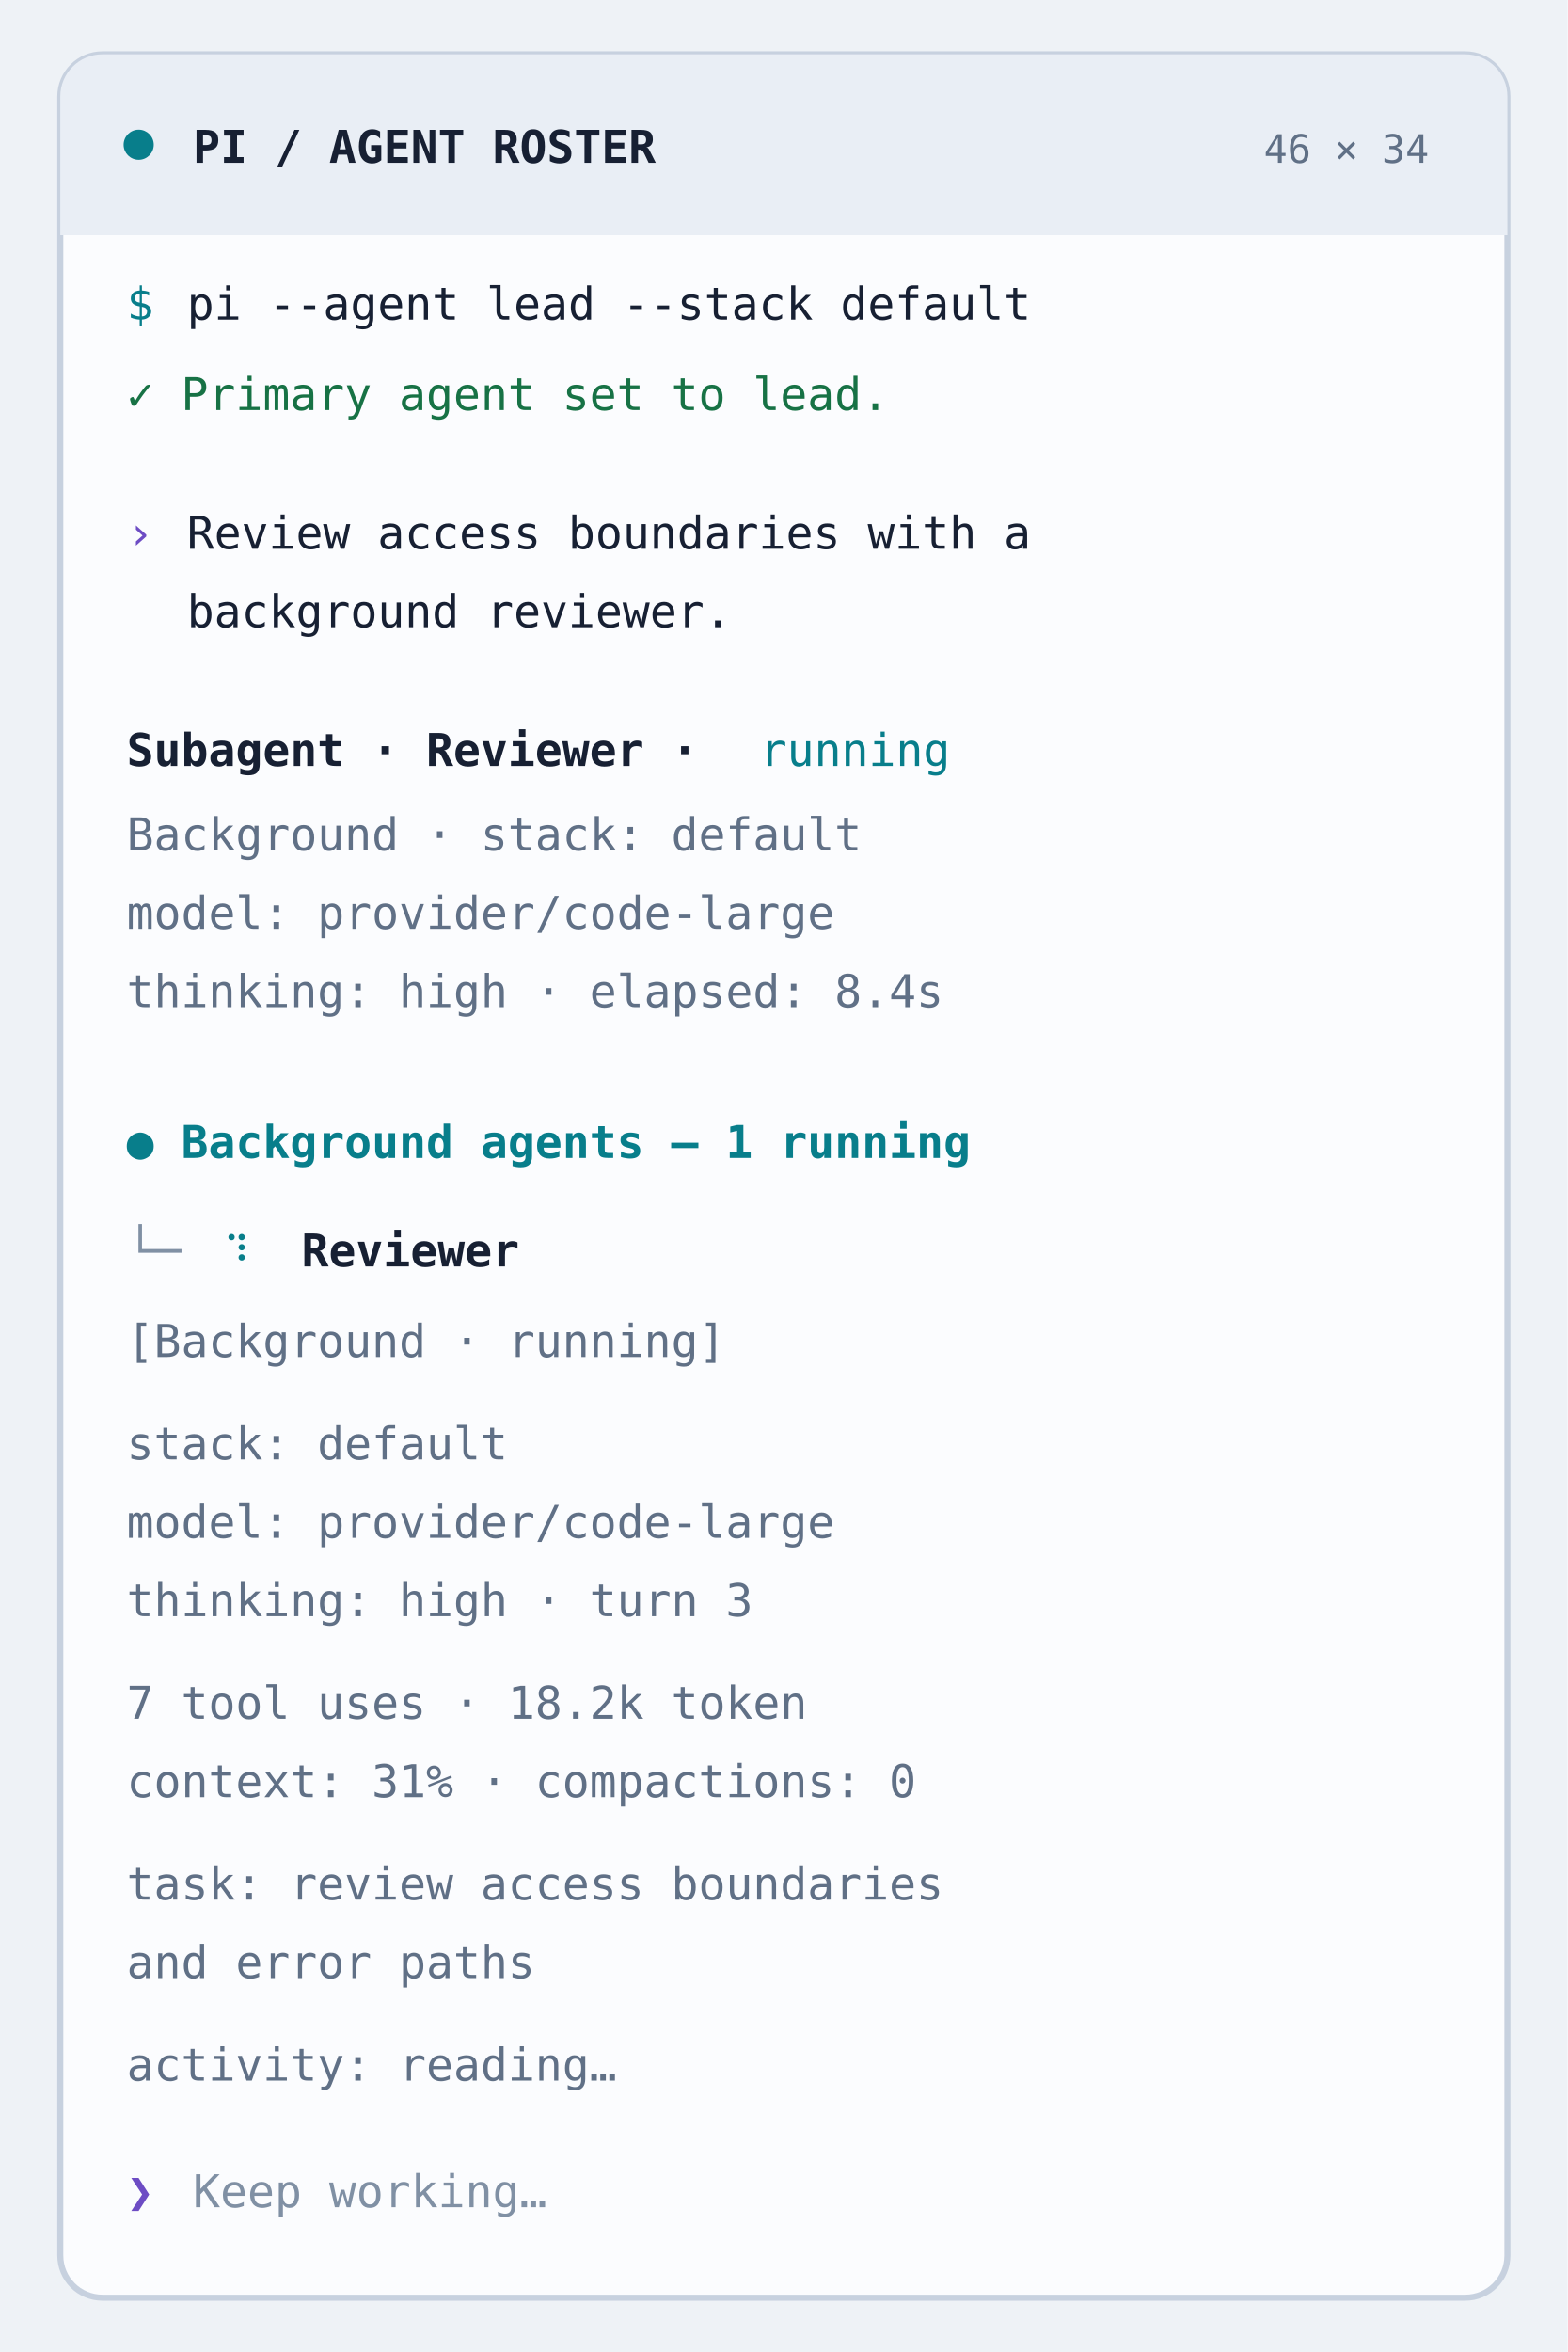
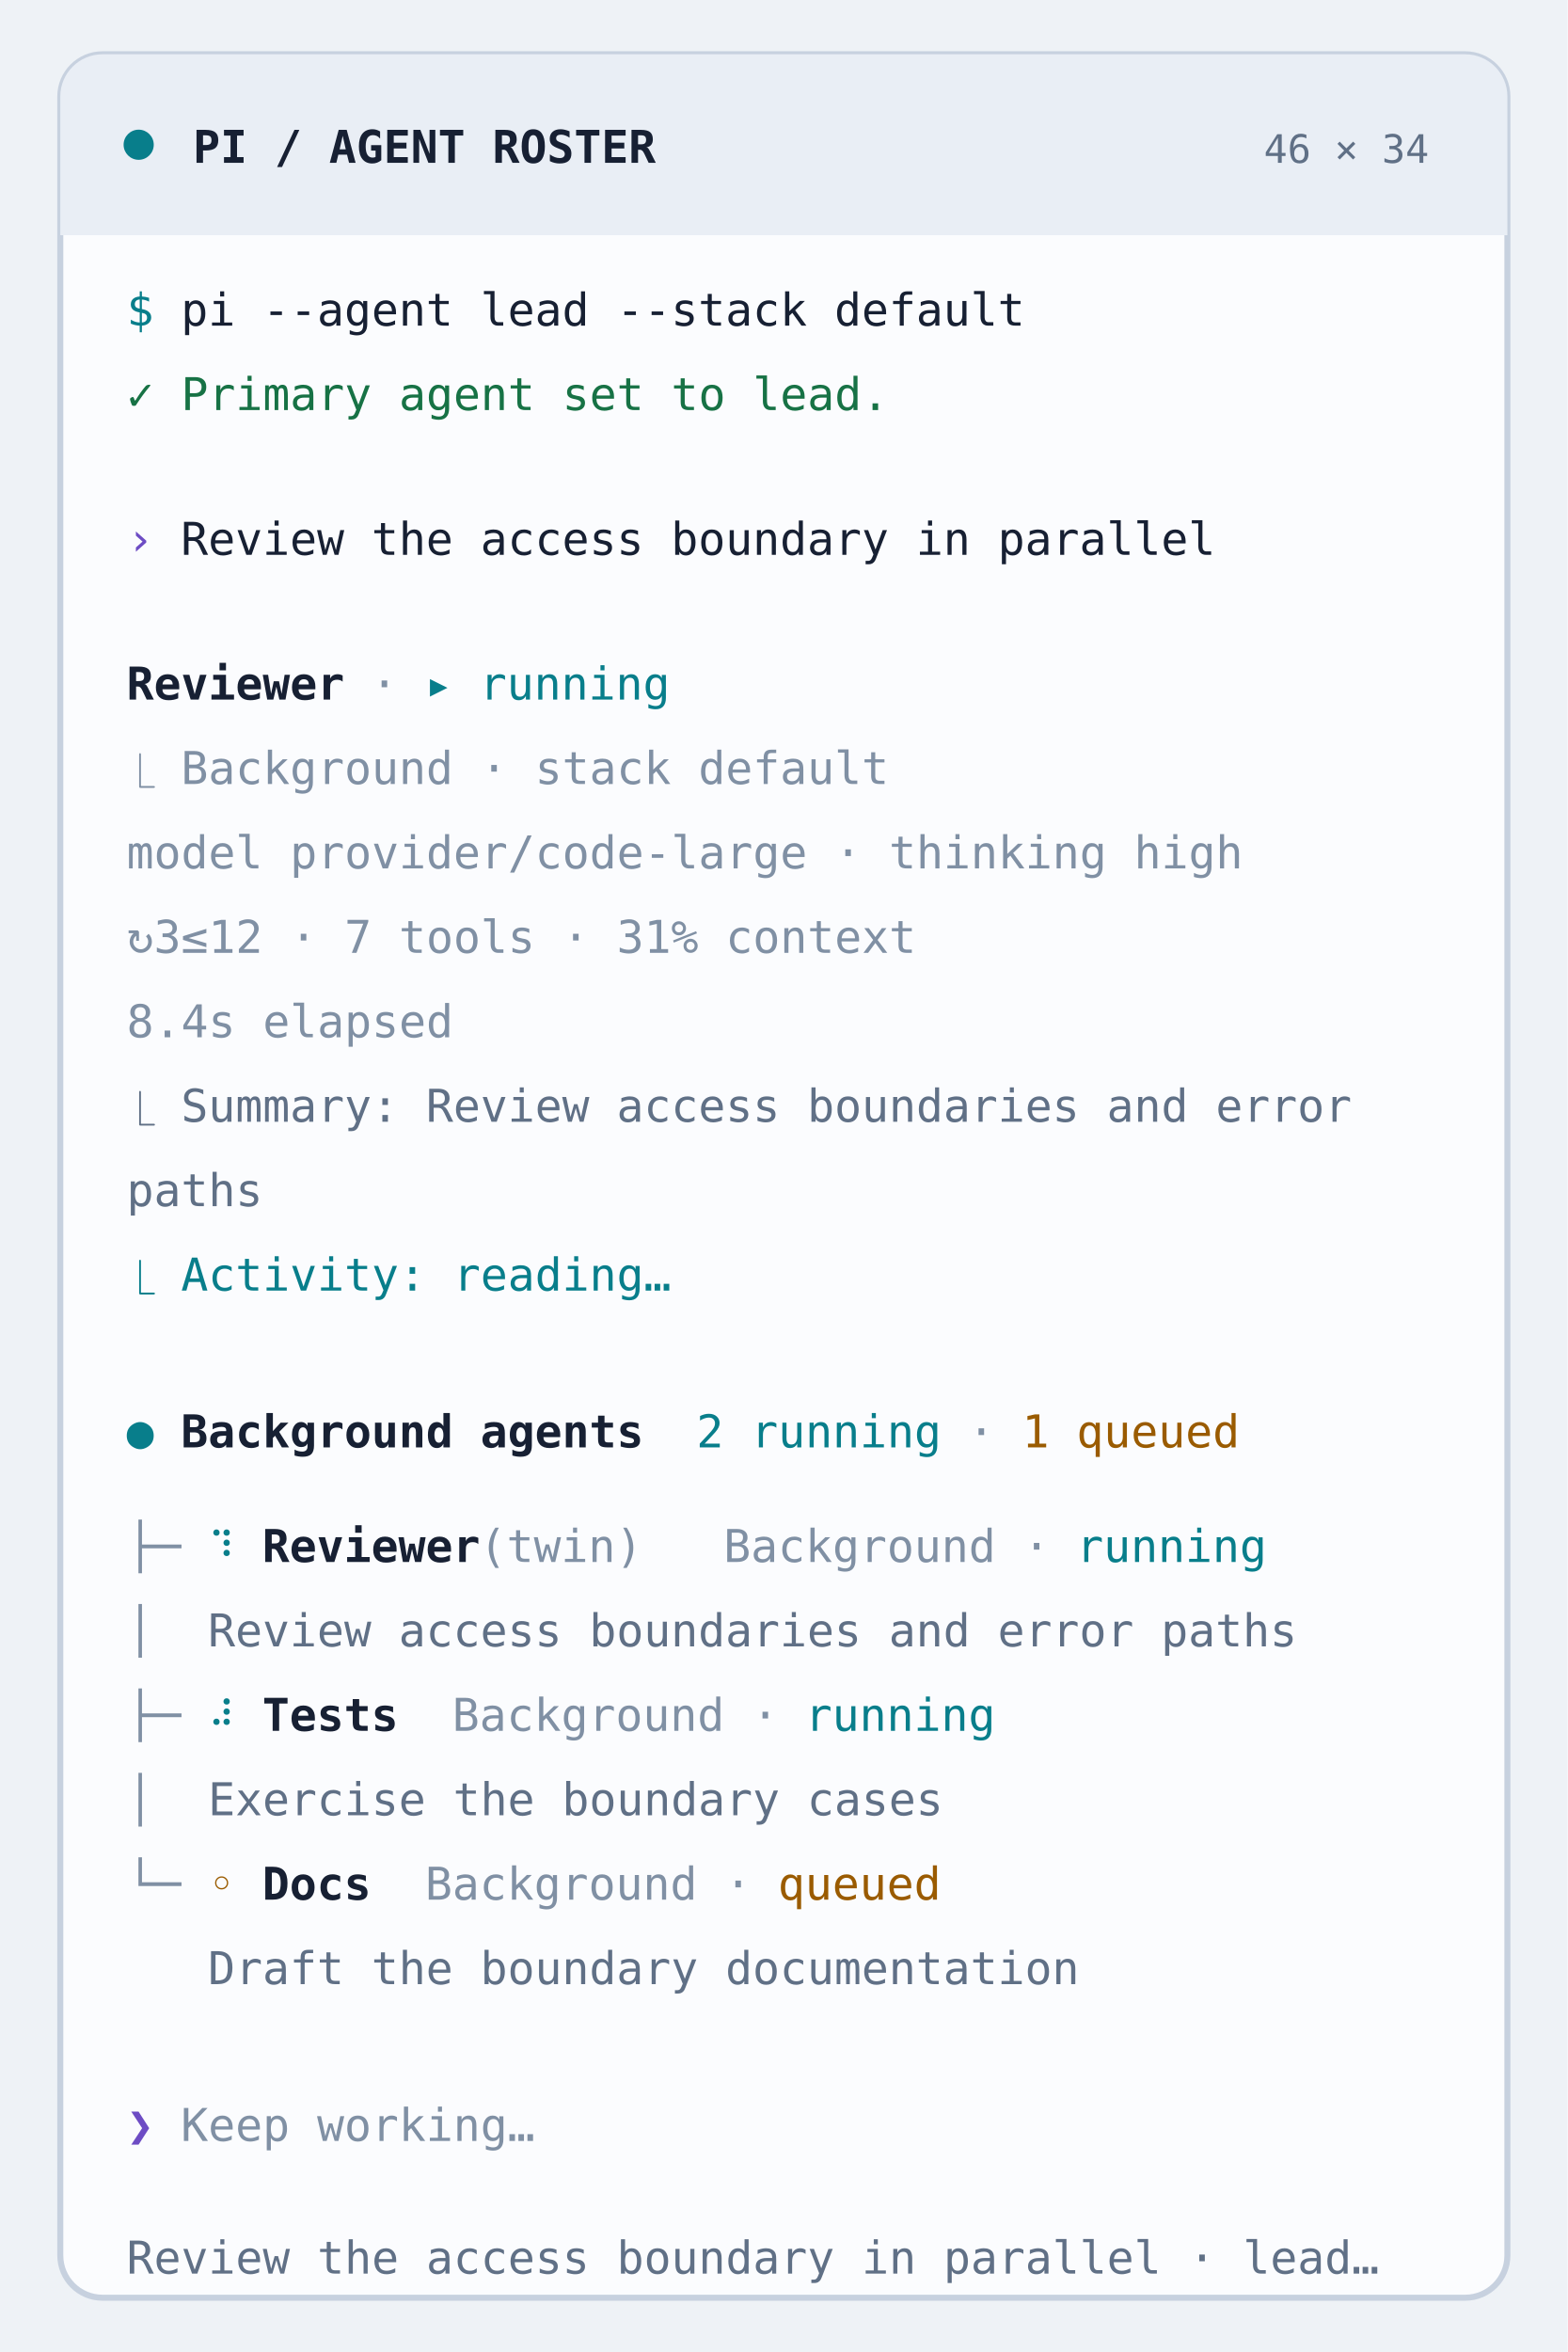
<svg xmlns="http://www.w3.org/2000/svg" width="520" height="780" viewBox="0 0 520 780" role="img" aria-labelledby="title desc">
  <rect width="520" height="780" fill="#eef2f6" />
  <rect x="20" y="18" width="480" height="744" rx="14" fill="#fbfcfe" stroke="#c7d1df" stroke-width="2" />
  <path d="M34 18h452a14 14 0 0 1 14 14v46H20V32a14 14 0 0 1 14-14Z" fill="#e9eef5" />
  <circle cx="46" cy="48" r="5" fill="#087e8b" />
  <text x="64" y="54" fill="#172033" font-family="ui-monospace, SFMono-Regular, Menlo, Consolas, monospace" font-size="15" font-weight="700">PI / AGENT ROSTER</text>
  <text x="474" y="54" text-anchor="end" fill="#607086" font-family="ui-monospace, SFMono-Regular, Menlo, Consolas, monospace" font-size="13">46 × 34</text>
  <g font-family="ui-monospace, SFMono-Regular, Menlo, Consolas, monospace" font-size="15">
-     <text x="42" y="106" fill="#087e8b">$</text>
-     <text x="62" y="106" fill="#172033">pi --agent lead --stack default</text>
+     <text x="42" y="108" fill="#087e8b">$</text>
+     <text x="60" y="108" fill="#172033">pi --agent lead --stack default</text>
    <text x="42" y="136" fill="#177245">✓ Primary agent set to lead.</text>
-     <text x="42" y="182" fill="#6d4cc4">›</text>
-     <text x="62" y="182" fill="#172033">Review access boundaries with a</text>
-     <text x="62" y="208" fill="#172033">background reviewer.</text>
-     <text x="42" y="254" fill="#172033" font-weight="700">Subagent · Reviewer ·</text>
-     <text x="252" y="254" fill="#087e8b">running</text>
-     <text x="42" y="282" fill="#607086">Background · stack: default</text>
-     <text x="42" y="308" fill="#607086">model: provider/code-large</text>
-     <text x="42" y="334" fill="#607086">thinking: high · elapsed: 8.4s</text>
-     <text x="42" y="384" fill="#087e8b" font-weight="700">● Background agents — 1 running</text>
-     <text x="42" y="420" fill="#8090a4">└─</text>
-     <text x="74" y="420" fill="#087e8b">⠹</text>
-     <text x="100" y="420" fill="#172033" font-weight="700">Reviewer</text>
-     <text x="42" y="450" fill="#607086">   [Background · running]</text>
-     <text x="42" y="484" fill="#607086">   stack: default</text>
-     <text x="42" y="510" fill="#607086">   model: provider/code-large</text>
-     <text x="42" y="536" fill="#607086">   thinking: high · turn 3</text>
-     <text x="42" y="570" fill="#607086">   7 tool uses · 18.2k token</text>
-     <text x="42" y="596" fill="#607086">   context: 31% · compactions: 0</text>
-     <text x="42" y="630" fill="#607086">   task: review access boundaries</text>
-     <text x="42" y="656" fill="#607086">   and error paths</text>
-     <text x="42" y="690" fill="#607086">   activity: reading…</text>
-     <text x="42" y="732" fill="#6d4cc4">❯</text>
-     <text x="64" y="732" fill="#8090a4">Keep working…</text>
+     <text x="42" y="184" fill="#6d4cc4">›</text>
+     <text x="60" y="184" fill="#172033">Review the access boundary in parallel</text>
+     <text x="42" y="232" fill="#172033" font-weight="700">Reviewer</text>
+     <text x="123" y="232" fill="#8090a4">·</text>
+     <text x="141" y="232" fill="#087e8b">▸ running</text>
+     <text x="42" y="260" fill="#8090a4">⎿ Background · stack default</text>
+     <text x="42" y="288" fill="#8090a4">  model provider/code-large · thinking high</text>
+     <text x="42" y="316" fill="#8090a4">  ↻3≤12 · 7 tools · 31% context</text>
+     <text x="42" y="344" fill="#8090a4">  8.4s elapsed</text>
+     <text x="42" y="372" fill="#607086">⎿ Summary: Review access boundaries and error</text>
+     <text x="42" y="400" fill="#607086">paths</text>
+     <text x="42" y="428" fill="#087e8b">⎿ Activity: reading…</text>
+     <text x="42" y="480" fill="#087e8b">●</text>
+     <text x="60" y="480" fill="#172033" font-weight="700">Background agents</text>
+     <text x="231" y="480" fill="#087e8b">2 running</text>
+     <text x="321" y="480" fill="#8090a4">·</text>
+     <text x="339" y="480" fill="#9a5b00">1 queued</text>
+     <text x="42" y="518" fill="#8090a4">├─</text>
+     <text x="69" y="518" fill="#087e8b">⠹</text>
+     <text x="87" y="518" fill="#172033" font-weight="700">Reviewer</text>
+     <text x="159" y="518" fill="#8090a4">(twin)</text>
+     <text x="240" y="518" fill="#8090a4">Background ·</text>
+     <text x="357" y="518" fill="#087e8b">running</text>
+     <text x="42" y="546" fill="#8090a4">│</text>
+     <text x="69" y="546" fill="#607086">Review access boundaries and error paths</text>
+     <text x="42" y="574" fill="#8090a4">├─</text>
+     <text x="69" y="574" fill="#087e8b">⠼</text>
+     <text x="87" y="574" fill="#172033" font-weight="700">Tests</text>
+     <text x="150" y="574" fill="#8090a4">Background ·</text>
+     <text x="267" y="574" fill="#087e8b">running</text>
+     <text x="42" y="602" fill="#8090a4">│</text>
+     <text x="69" y="602" fill="#607086">Exercise the boundary cases</text>
+     <text x="42" y="630" fill="#8090a4">└─</text>
+     <text x="69" y="630" fill="#9a5b00">◦</text>
+     <text x="87" y="630" fill="#172033" font-weight="700">Docs</text>
+     <text x="141" y="630" fill="#8090a4">Background ·</text>
+     <text x="258" y="630" fill="#9a5b00">queued</text>
+     <text x="69" y="658" fill="#607086">Draft the boundary documentation</text>
+     <text x="42" y="710" fill="#6d4cc4">❯</text>
+     <text x="60" y="710" fill="#8090a4">Keep working…</text>
+     <text x="42" y="754" fill="#607086">Review the access boundary in parallel · lead…</text>
  </g>
</svg>
